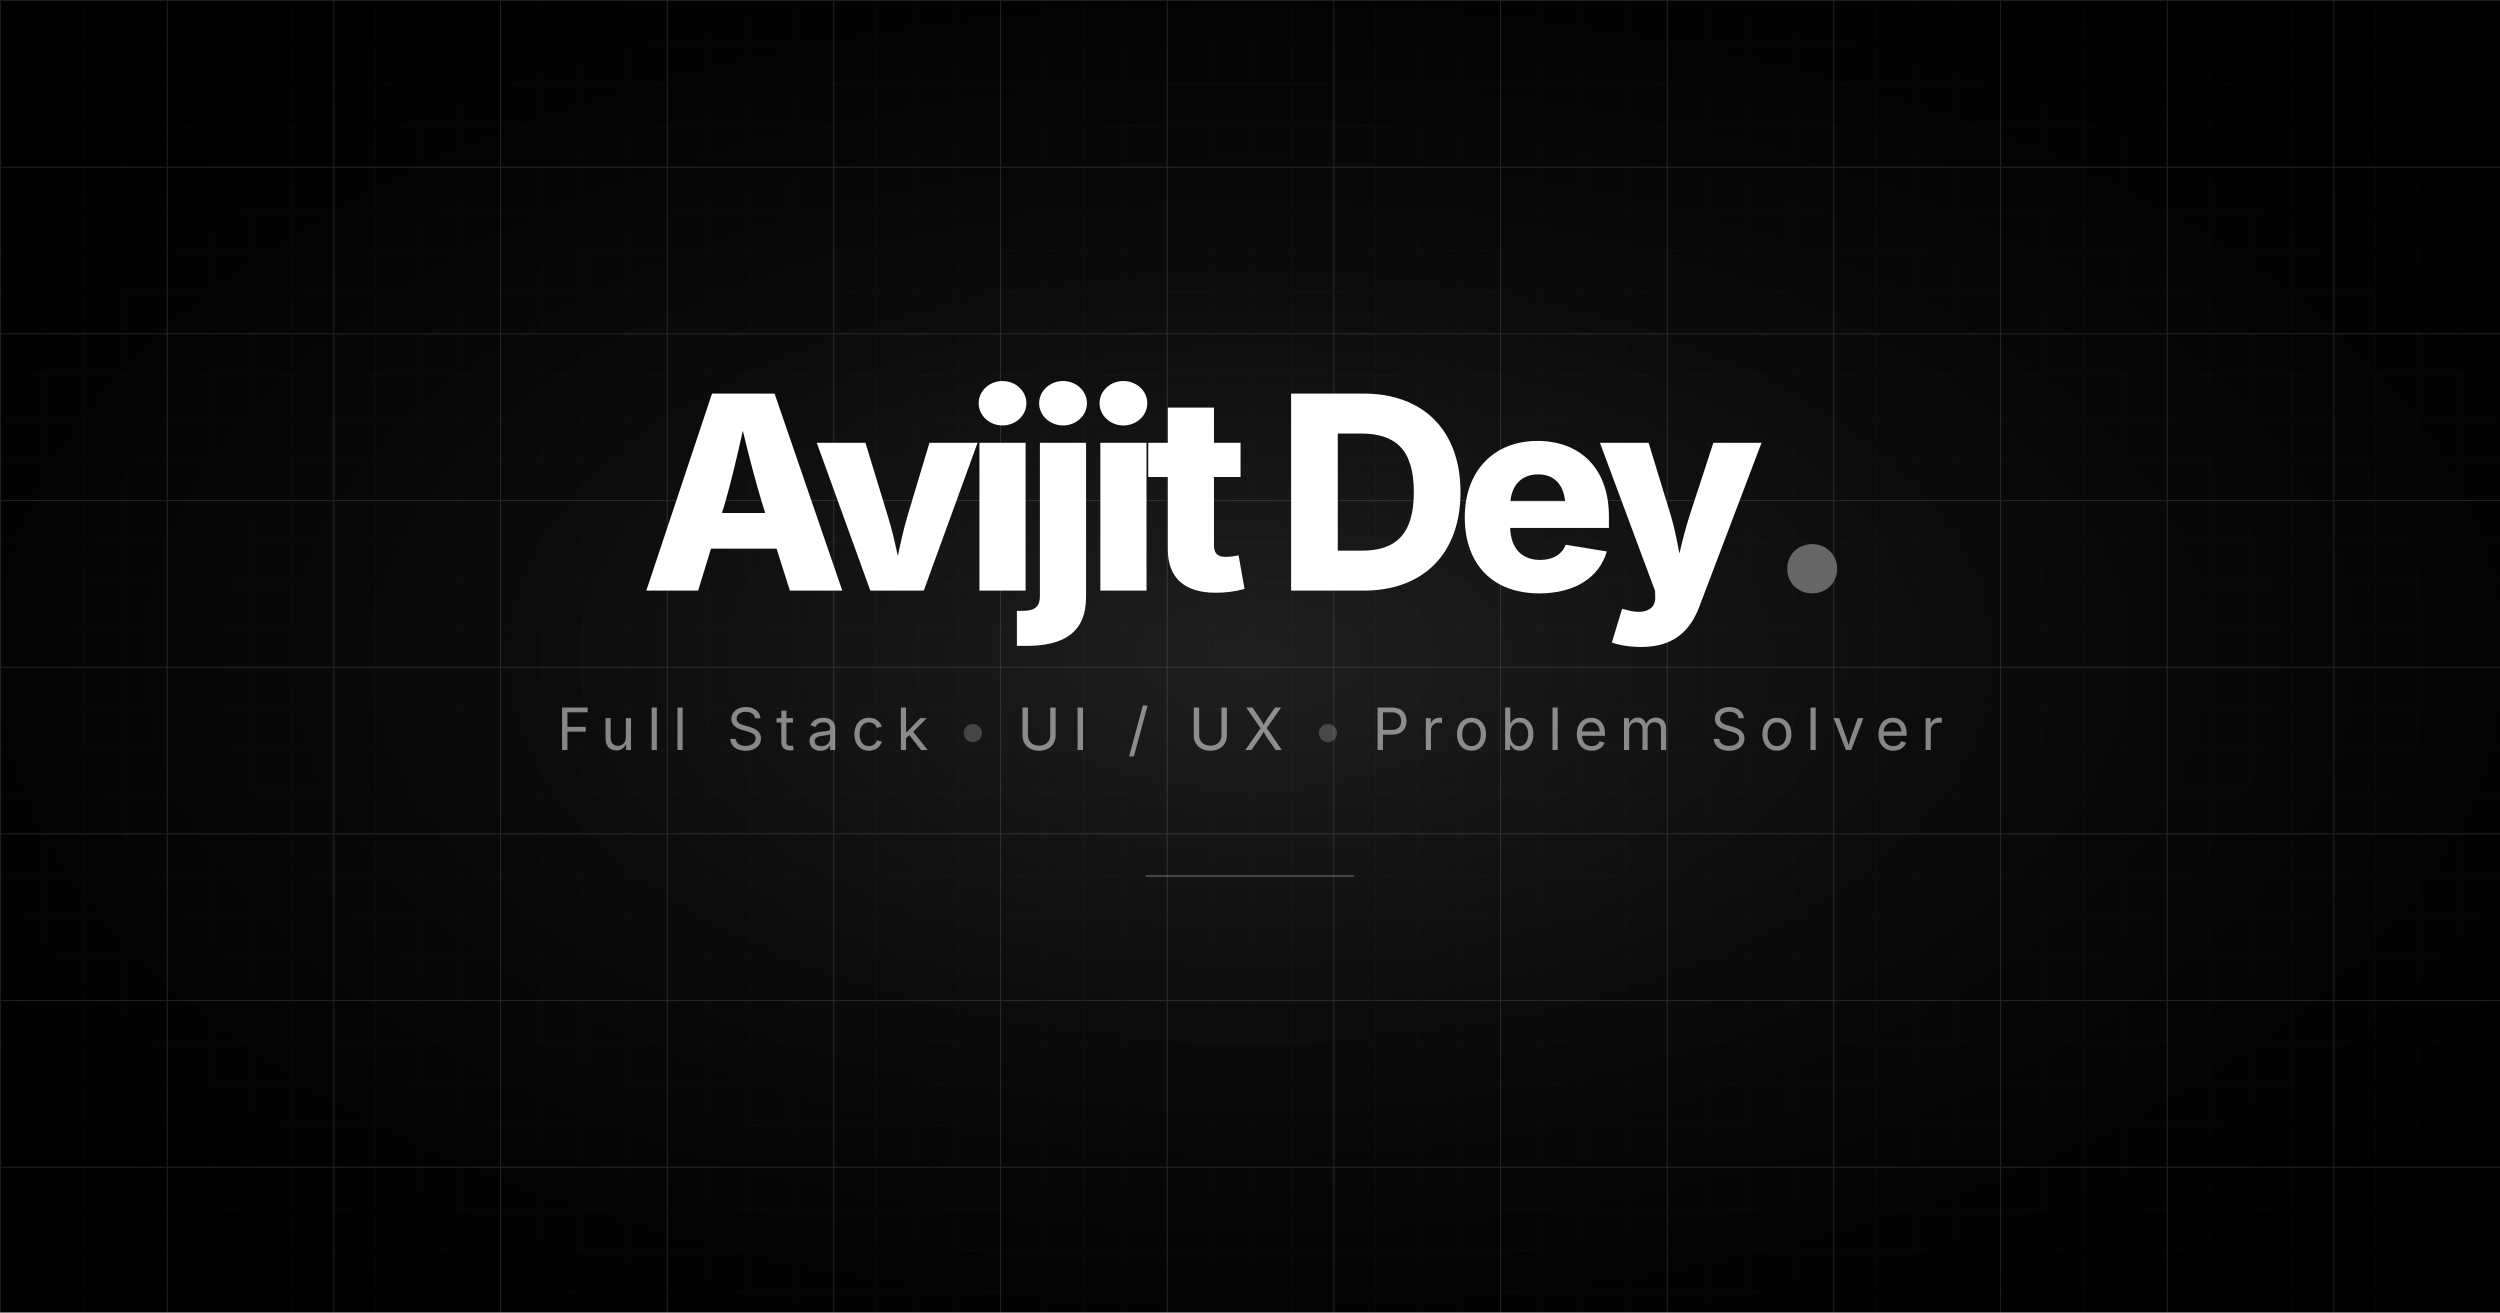
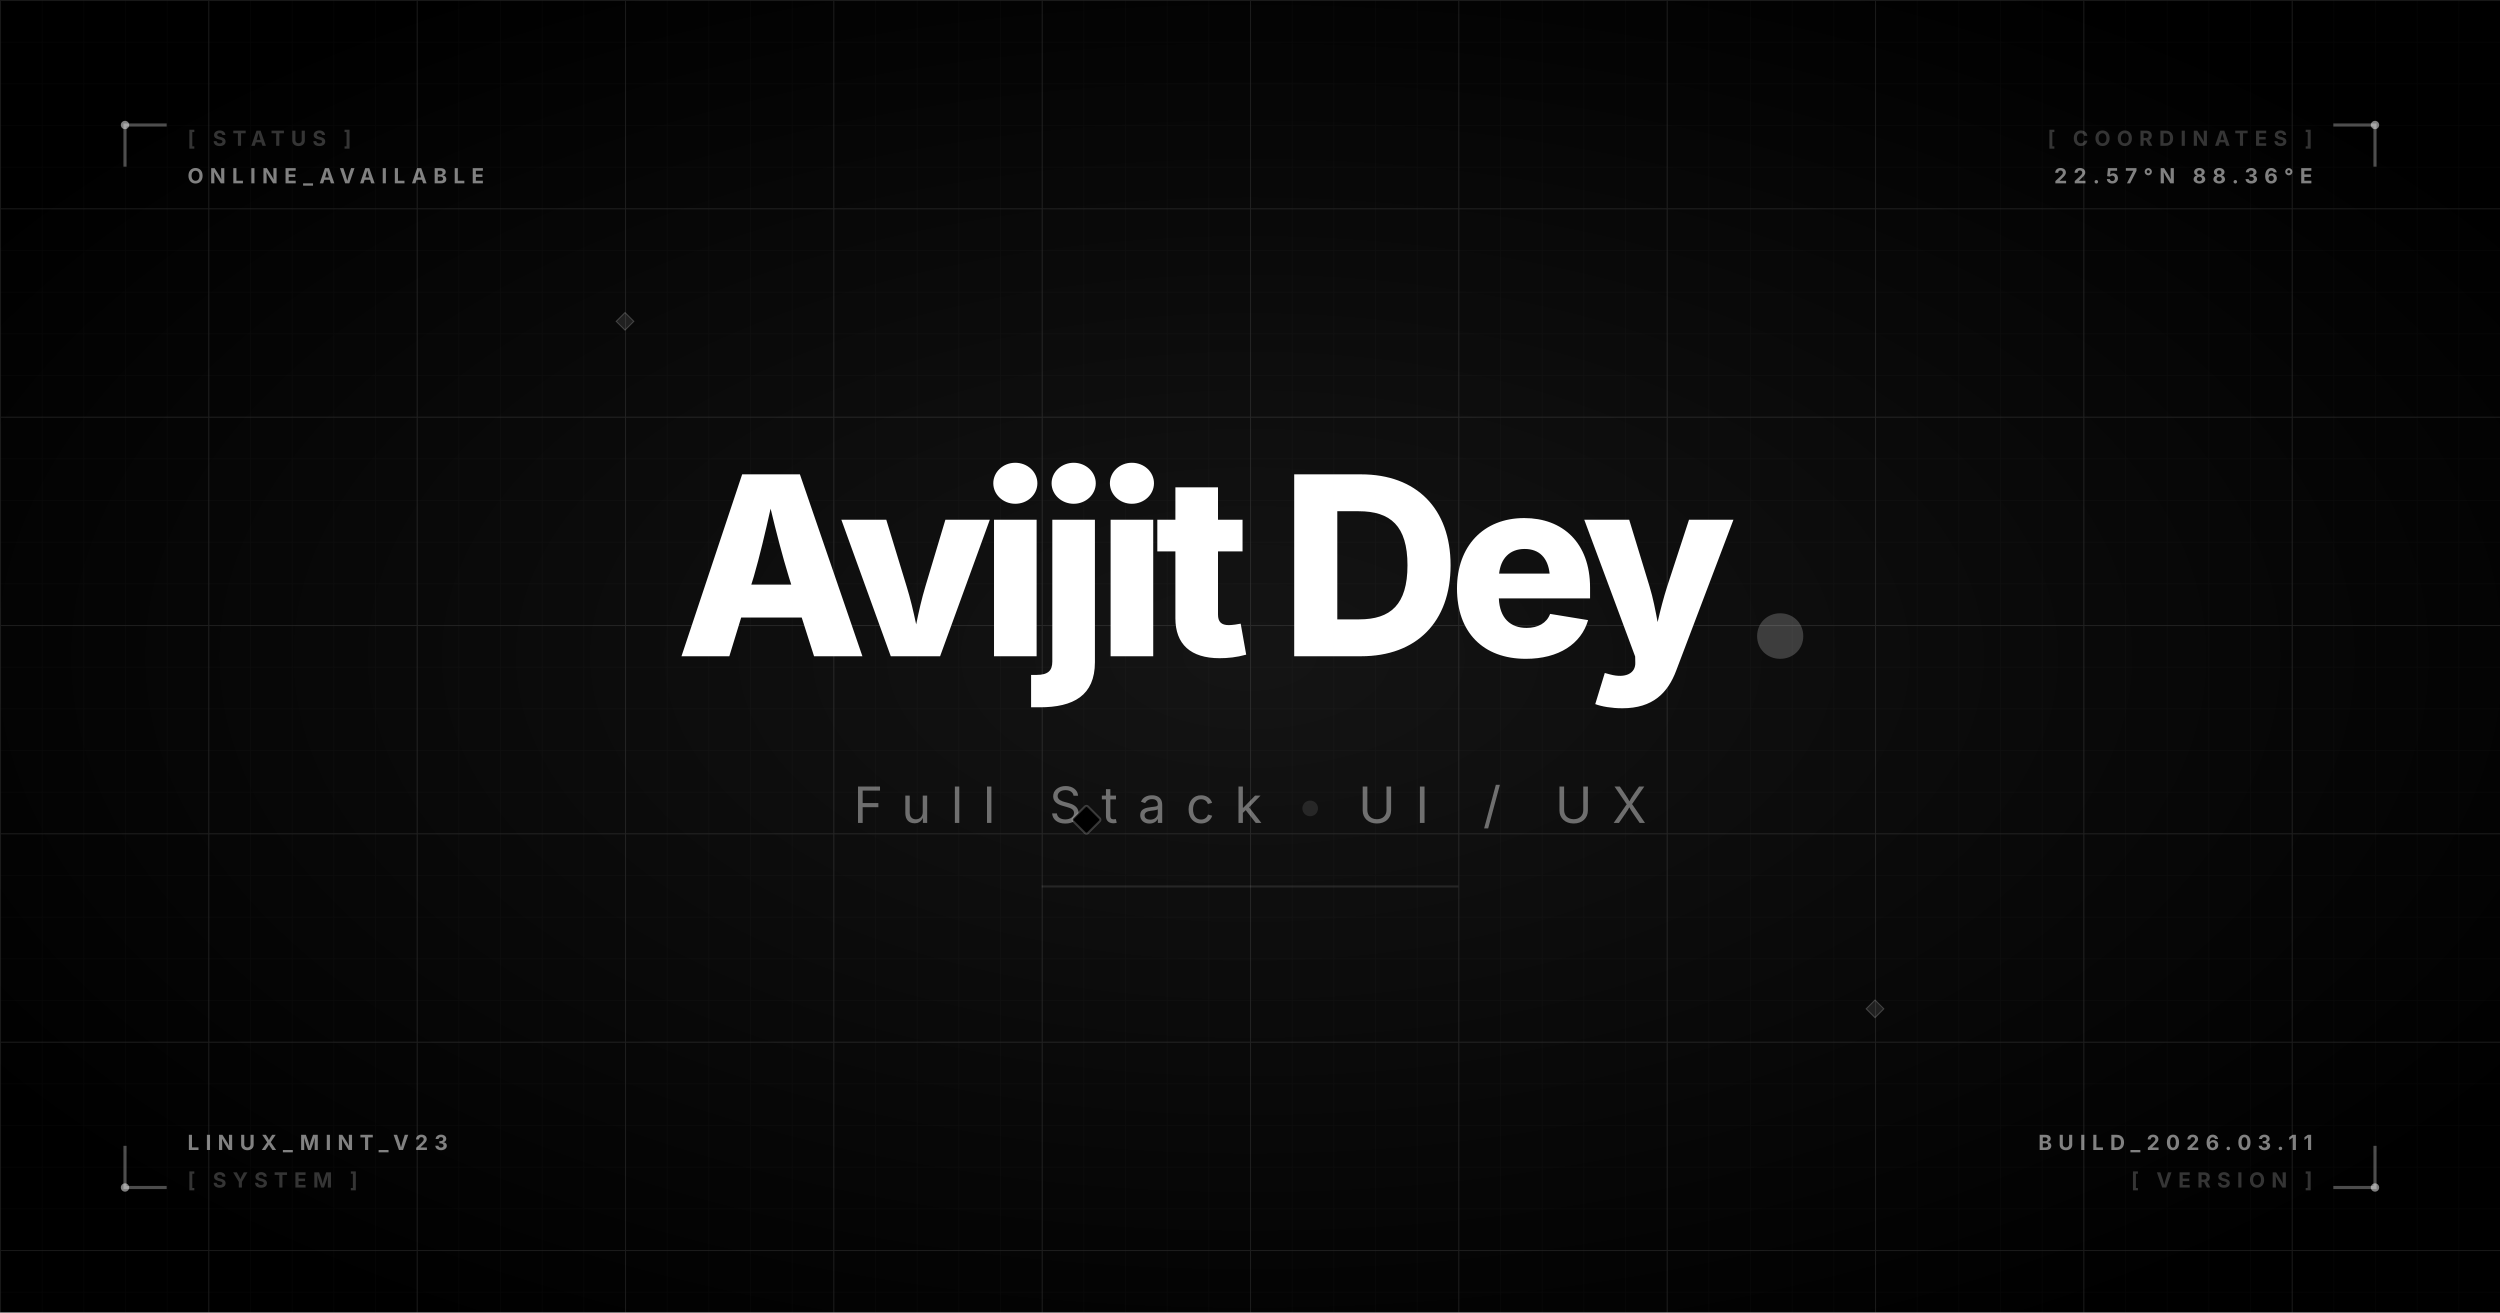
<svg xmlns="http://www.w3.org/2000/svg" width="1200" height="630" viewBox="0 0 1200 630" fill="none">
-   <rect width="1200" height="630" fill="black" />
+   <rect width="1200" height="630" fill="#000000" />
  <defs>
-     <pattern id="grid_major" width="80" height="80" patternUnits="userSpaceOnUse">
-       <path d="M 80 0 L 0 0 0 80" fill="none" stroke="white" stroke-width="1" stroke-opacity="0.1" />
+     <pattern id="grid_major" width="100" height="100" patternUnits="userSpaceOnUse">
+       <path d="M 100 0 L 0 0 0 100" fill="none" stroke="white" stroke-width="1" stroke-opacity="0.08" />
    </pattern>
    <pattern id="grid_minor" width="20" height="20" patternUnits="userSpaceOnUse">
      <path d="M 20 0 L 0 0 0 20" fill="none" stroke="white" stroke-width="0.5" stroke-opacity="0.03" />
    </pattern>
    <radialGradient id="glow" cx="50%" cy="50%" r="60%" fx="50%" fy="50%">
-       <stop offset="0%" stop-color="#ffffff" stop-opacity="0.12" />
-       <stop offset="50%" stop-color="#ffffff" stop-opacity="0.04" />
+       <stop offset="0%" stop-color="#ffffff" stop-opacity="0.08" />
      <stop offset="100%" stop-color="#ffffff" stop-opacity="0" />
    </radialGradient>
  </defs>
  <rect width="1200" height="630" fill="url(#grid_minor)" />
  <rect width="1200" height="630" fill="url(#grid_major)" />
  <rect width="1200" height="630" fill="url(#glow)" />
-   <text x="50%" y="45%" text-anchor="middle" fill="white" style="font-family: 'Inter', system-ui, sans-serif; font-weight: 800; font-size: 130px; letter-spacing: -0.06em;">
-     Avijit Dey<tspan fill="#666">.</tspan>
-   </text>
-   <g transform="translate(600, 360)">
-     <text text-anchor="middle" fill="white" fill-opacity="0.5" style="font-family: 'Inter', system-ui, sans-serif; font-weight: 400; font-size: 28px; letter-spacing: 0.2em; text-transform: uppercase;">
-       Full Stack <tspan fill="white" fill-opacity="0.2">•</tspan> UI / UX <tspan fill="white" fill-opacity="0.2">•</tspan> Problem Solver
+   <g transform="translate(60, 60)">
+     <path d="M 0 20 L 0 0 L 20 0" stroke="white" stroke-width="1.5" stroke-opacity="0.3" />
+     <text x="30" y="10" fill="white" fill-opacity="0.2" style="font-family: 'Inter', sans-serif; font-weight: 700; font-size: 10px; letter-spacing: 0.3em; text-transform: uppercase;">[ STATUS ]</text>
+     <text x="30" y="28" fill="white" fill-opacity="0.5" style="font-family: 'Inter', sans-serif; font-weight: 700; font-size: 10px; letter-spacing: 0.3em;">ONLINE_AVAILABLE</text>
+     <circle cx="0" cy="0" r="2" fill="white" fill-opacity="0.5" />
+   </g>
+   <g transform="translate(1140, 60)">
+     <path d="M -20 0 L 0 0 L 0 20" stroke="white" stroke-width="1.5" stroke-opacity="0.3" />
+     <text x="-30" y="10" text-anchor="end" fill="white" fill-opacity="0.2" style="font-family: 'Inter', sans-serif; font-weight: 700; font-size: 10px; letter-spacing: 0.3em; text-transform: uppercase;">[ COORDINATES ]</text>
+     <text x="-30" y="28" text-anchor="end" fill="white" fill-opacity="0.5" style="font-family: 'Inter', sans-serif; font-weight: 700; font-size: 10px; letter-spacing: 0.3em;">22.57°N 88.36°E</text>
+     <circle cx="0" cy="0" r="2" fill="white" fill-opacity="0.5" />
+   </g>
+   <g transform="translate(60, 570)">
+     <path d="M 0 -20 L 0 0 L 20 0" stroke="white" stroke-width="1.5" stroke-opacity="0.3" />
+     <text x="30" y="0" fill="white" fill-opacity="0.2" style="font-family: 'Inter', sans-serif; font-weight: 700; font-size: 10px; letter-spacing: 0.3em; text-transform: uppercase;">[ SYSTEM ]</text>
+     <text x="30" y="-18" fill="white" fill-opacity="0.5" style="font-family: 'Inter', sans-serif; font-weight: 700; font-size: 10px; letter-spacing: 0.3em;">LINUX_MINT_V23</text>
+     <circle cx="0" cy="0" r="2" fill="white" fill-opacity="0.5" />
+   </g>
+   <g transform="translate(1140, 570)">
+     <path d="M -20 0 L 0 0 L 0 -20" stroke="white" stroke-width="1.5" stroke-opacity="0.3" />
+     <text x="-30" y="0" text-anchor="end" fill="white" fill-opacity="0.2" style="font-family: 'Inter', sans-serif; font-weight: 700; font-size: 10px; letter-spacing: 0.3em; text-transform: uppercase;">[ VERSION ]</text>
+     <text x="-30" y="-18" text-anchor="end" fill="white" fill-opacity="0.5" style="font-family: 'Inter', sans-serif; font-weight: 700; font-size: 10px; letter-spacing: 0.3em;">BUILD_2026.03.11</text>
+     <circle cx="0" cy="0" r="2" fill="white" fill-opacity="0.5" />
+   </g>
+   <g transform="translate(600, 315)">
+     <text text-anchor="middle" fill="white" style="font-family: 'Inter', sans-serif; font-weight: 800; font-size: 120px; letter-spacing: -0.05em;">
+       Avijit Dey<tspan fill="white" fill-opacity="0.2">.</tspan>
    </text>
+     <text y="80" text-anchor="middle" fill="white" fill-opacity="0.4" style="font-family: 'Inter', sans-serif; font-weight: 400; font-size: 24px; letter-spacing: 0.4em; text-transform: uppercase;">
+       Full Stack <tspan fill="white" fill-opacity="0.1">•</tspan> UI / UX
+     </text>
+     <rect x="-100" y="110" width="200" height="1" fill="white" fill-opacity="0.1" />
+     <rect x="-5" y="106" width="10" height="10" rx="1" transform="rotate(45)" fill="black" stroke="white" stroke-width="1" stroke-opacity="0.2" />
  </g>
-   <rect x="550" y="420" width="100" height="1" fill="white" fill-opacity="0.2" />
+   <g transform="translate(300, 150) rotate(45)">
+     <rect width="6" height="6" fill="white" fill-opacity="0.1" stroke="white" stroke-width="0.5" stroke-opacity="0.2" />
+   </g>
+   <g transform="translate(900, 480) rotate(45)">
+     <rect width="6" height="6" fill="white" fill-opacity="0.1" stroke="white" stroke-width="0.5" stroke-opacity="0.2" />
+   </g>
</svg>
